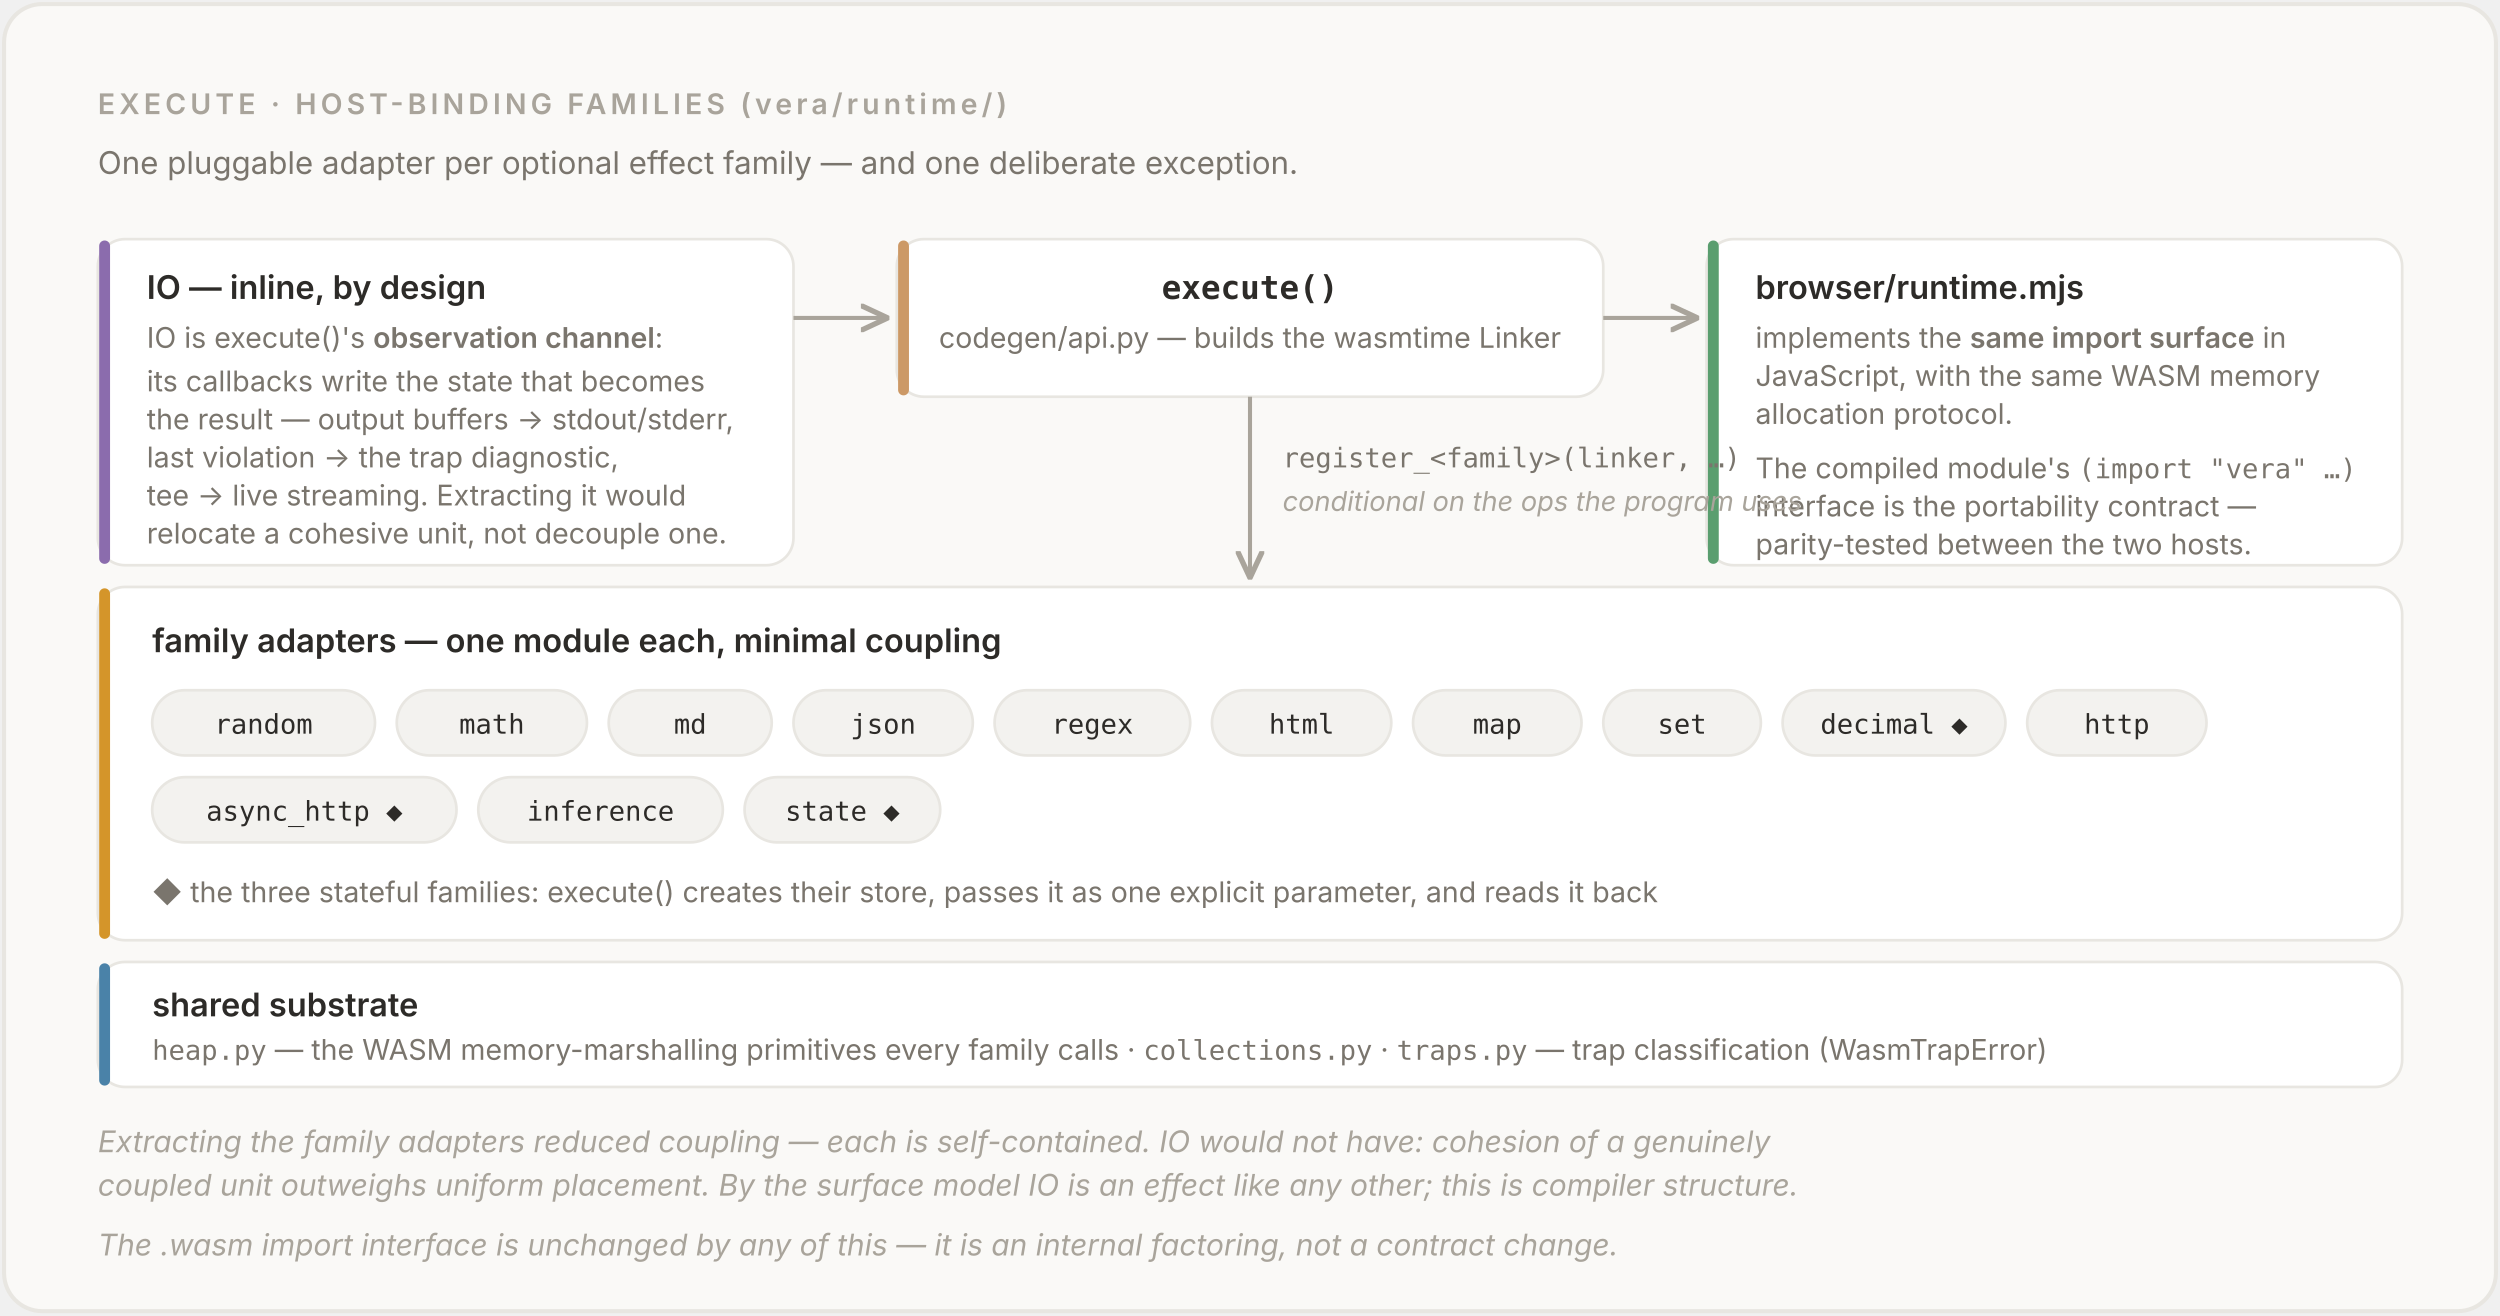
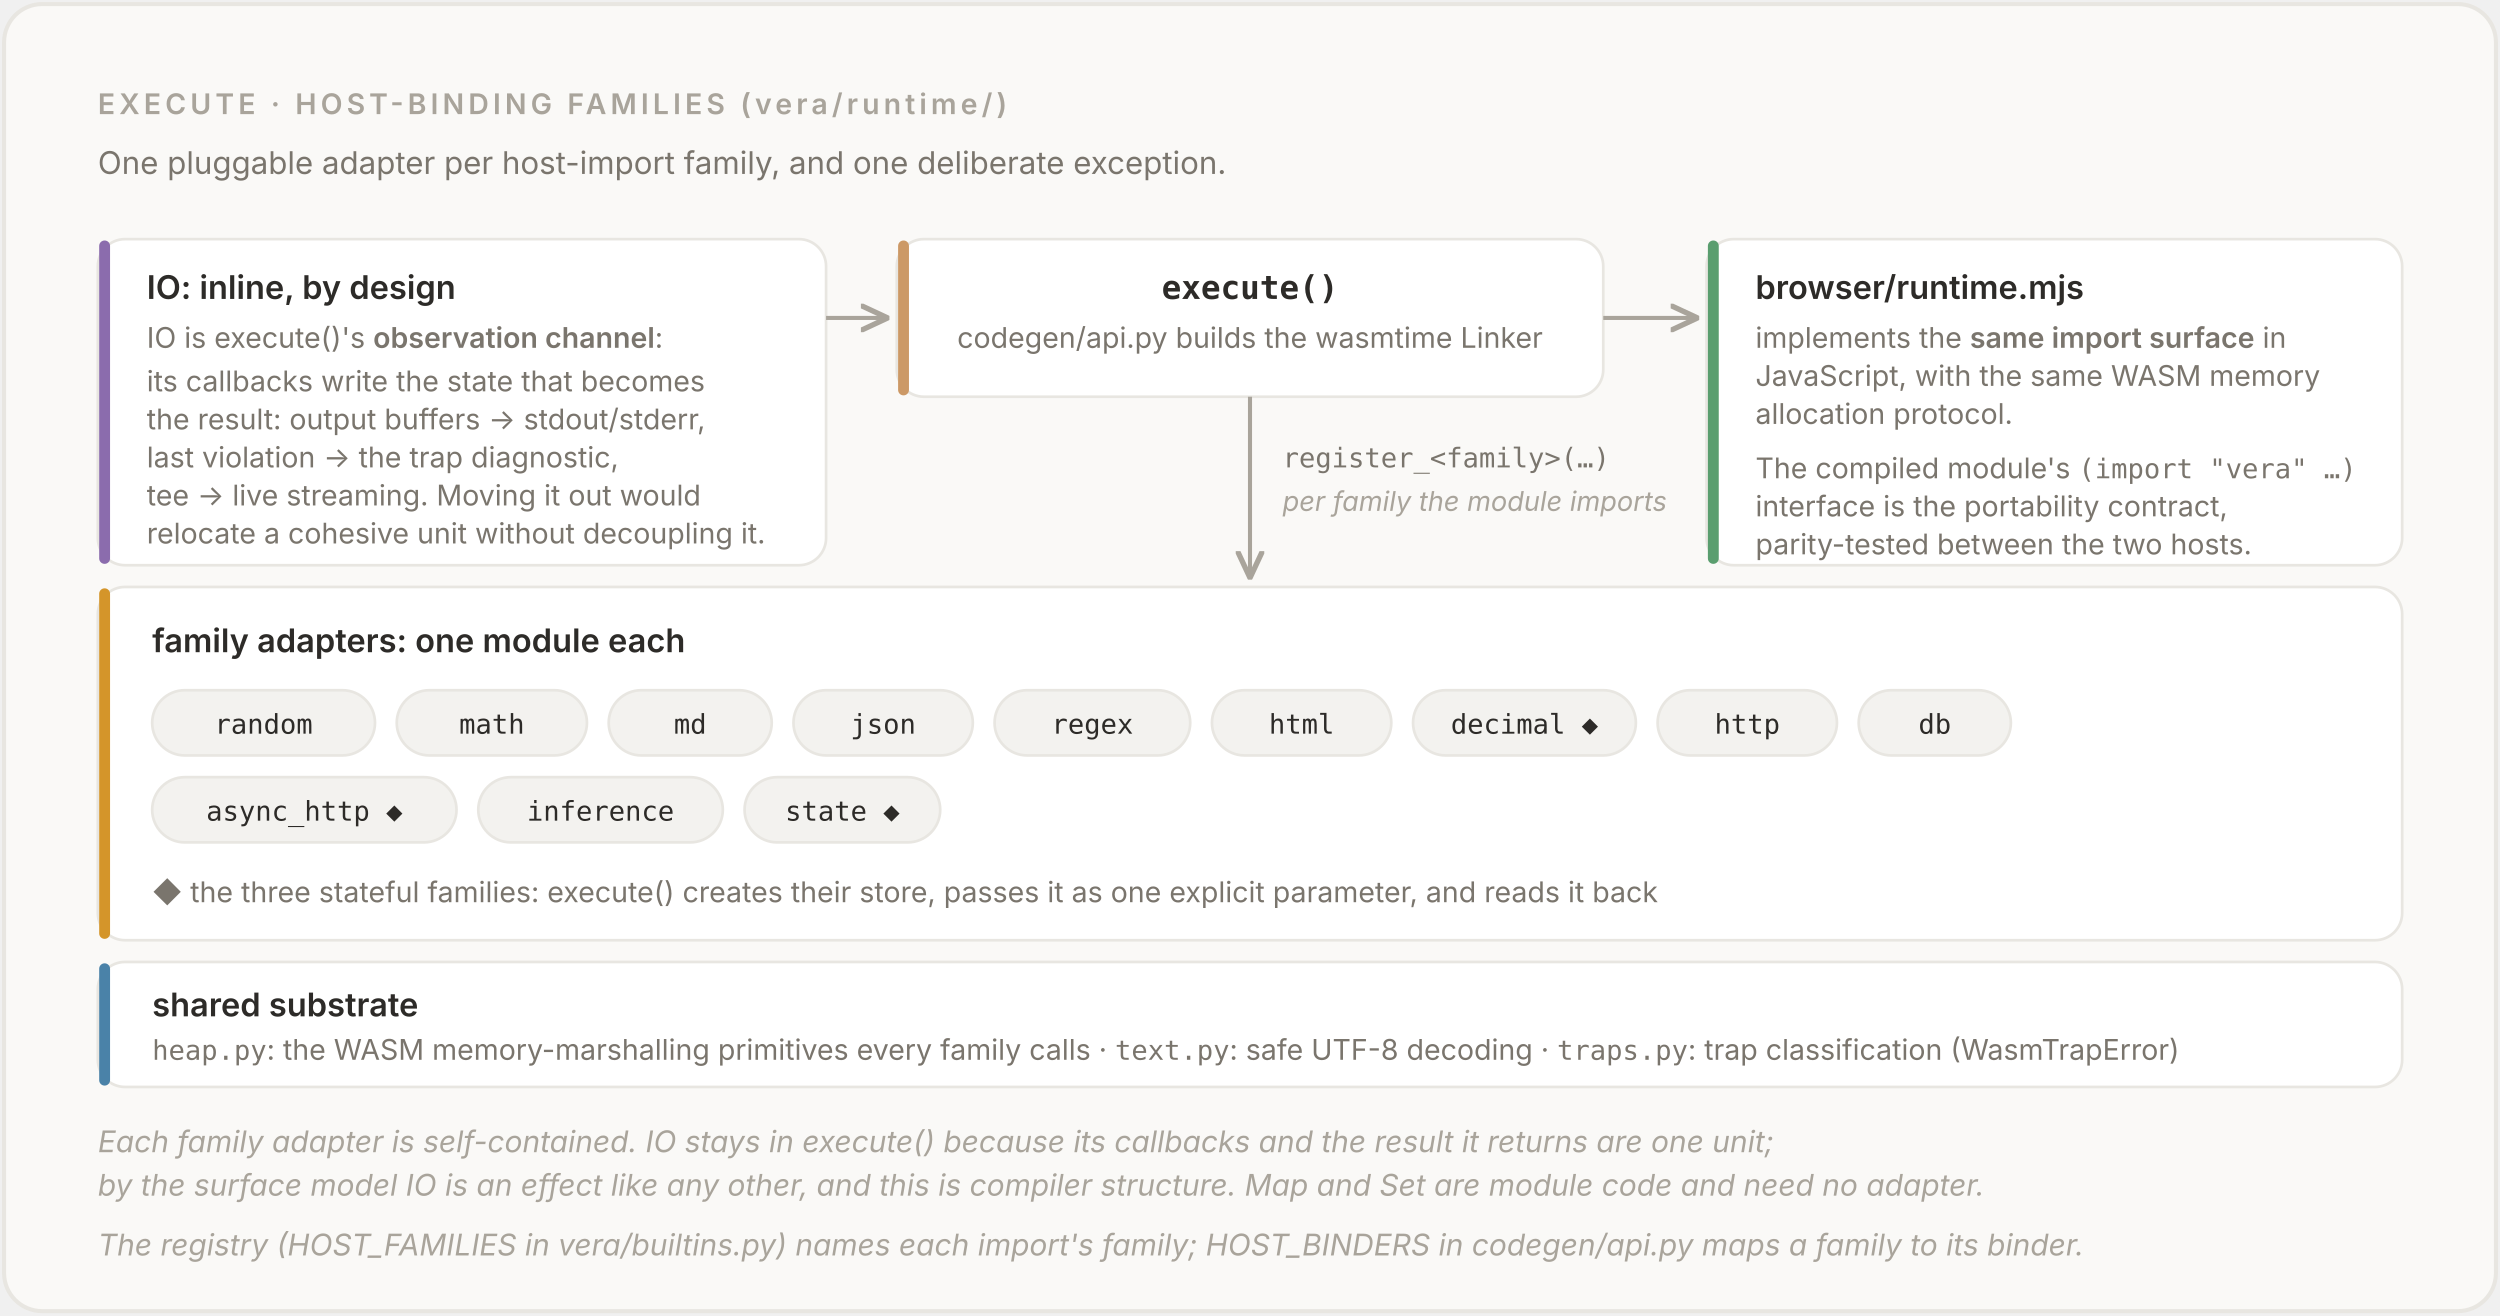
<svg xmlns="http://www.w3.org/2000/svg" width="920" height="484" viewBox="0 0 920 484" role="img" aria-labelledby="title">
  <defs>
    <marker id="arr" viewBox="0 0 8 8" refX="7" refY="4" markerWidth="7" markerHeight="7" orient="auto-start-reverse">
      <path d="M0,0.5 L7.5,4 L0,7.5" fill="none" stroke="#a9a49b" stroke-width="1.5" stroke-linecap="round" stroke-linejoin="round" />
    </marker>
    <style>
      .f  { font-family: -apple-system, BlinkMacSystemFont, 'Segoe UI', system-ui, sans-serif; }
      .m  { font-family: 'SF Mono', Menlo, Monaco, Consolas, monospace; }
      .micro { font-size: 10.5px; font-weight: 600; letter-spacing: 1.5px; fill: #a9a49b; }
      .sub { font-size: 11.5px; fill: #7a756d; }
      .card { fill: #ffffff; stroke: #e8e6e1; stroke-width: 1; }
      .t { font-size: 12px; font-weight: 600; fill: #2d2b28; }
      .d { font-size: 10.5px; fill: #7a756d; }
      .pill { fill: #f3f2ef; stroke: #e8e6e1; stroke-width: 1; }
      .pt { font-size: 10px; fill: #2d2b28; }
      .edge { fill: none; stroke: #a9a49b; stroke-width: 1.5; }
      .footi { font-size: 11px; font-style: italic; fill: #a9a49b; }
    </style>
  </defs>
  <rect x="1.5" y="1.5" width="917" height="481" rx="14" fill="#faf9f7" stroke="#e8e6e1" stroke-width="1.5" />
  <text class="f micro" x="36" y="42">EXECUTE · HOST-BINDING FAMILIES (vera/runtime/)</text>
-   <text class="f sub" x="36" y="64">One pluggable adapter per optional effect family — and one deliberate exception.</text>
+   <text class="f sub" x="36" y="64">One pluggable adapter per host-import family, and one deliberate exception.</text>
  <g>
    <rect class="card" x="330" y="88" width="260" height="58" rx="10" />
    <rect x="330.5" y="88.5" width="4" height="57" rx="2" fill="#cc9966" />
    <text class="m t" x="460" y="110" text-anchor="middle" font-size="12.5px">execute()</text>
-     <text class="f d" x="460" y="128" text-anchor="middle">codegen/api.py — builds the wasmtime Linker</text>
+     <text class="f d" x="460" y="128" text-anchor="middle">codegen/api.py builds the wasmtime Linker</text>
  </g>
  <g>
-     <rect class="card" x="36" y="88" width="256" height="120" rx="10" />
+     <rect class="card" x="36" y="88" width="268" height="120" rx="10" />
    <rect x="36.5" y="88.5" width="4" height="119" rx="2" fill="#8b6cad" />
-     <text class="f t" x="54" y="110">IO — inline, by design</text>
+     <text class="f t" x="54" y="110">IO: inline, by design</text>
    <text class="f d" x="54" y="128">IO is execute()'s <tspan font-weight="600">observation channel</tspan>:</text>
    <text class="f d" x="54" y="144">its callbacks write the state that becomes</text>
-     <text class="f d" x="54" y="158">the result — output buffers → stdout/stderr,</text>
+     <text class="f d" x="54" y="158">the result: output buffers → stdout/stderr,</text>
    <text class="f d" x="54" y="172">last violation → the trap diagnostic,</text>
-     <text class="f d" x="54" y="186">tee → live streaming. Extracting it would</text>
-     <text class="f d" x="54" y="200">relocate a cohesive unit, not decouple one.</text>
+     <text class="f d" x="54" y="186">tee → live streaming. Moving it out would</text>
+     <text class="f d" x="54" y="200">relocate a cohesive unit without decoupling it.</text>
  </g>
-   <line class="edge" x1="292" y1="117" x2="326" y2="117" marker-end="url(#arr)" />
+   <line class="edge" x1="304" y1="117" x2="326" y2="117" marker-end="url(#arr)" />
  <g>
    <rect class="card" x="628" y="88" width="256" height="120" rx="10" />
    <rect x="628.5" y="88.5" width="4" height="119" rx="2" fill="#5a9e6f" />
    <text class="f t" x="646" y="110">browser/runtime.mjs</text>
    <text class="f d" x="646" y="128">implements the <tspan font-weight="600">same import surface</tspan> in</text>
    <text class="f d" x="646" y="142">JavaScript, with the same WASM memory</text>
    <text class="f d" x="646" y="156">allocation protocol.</text>
    <text class="f d" x="646" y="176">The compiled module's <tspan class="m" font-size="10px">(import "vera" …)</tspan>
    </text>
-     <text class="f d" x="646" y="190">interface is the portability contract —</text>
+     <text class="f d" x="646" y="190">interface is the portability contract,</text>
    <text class="f d" x="646" y="204">parity-tested between the two hosts.</text>
  </g>
  <line class="edge" x1="590" y1="117" x2="624" y2="117" marker-end="url(#arr)" />
  <line class="edge" x1="460" y1="146" x2="460" y2="212" marker-end="url(#arr)" />
-   <text class="m" x="472" y="172" font-size="10px" fill="#7a756d">register_&lt;family&gt;(linker, …)</text>
-   <text class="f" x="472" y="188" font-size="10px" font-style="italic" fill="#a9a49b">conditional on the ops the program uses</text>
+   <text class="m" x="472" y="172" font-size="10px" fill="#7a756d">register_&lt;family&gt;(…)</text>
+   <text class="f" x="472" y="188" font-size="10px" font-style="italic" fill="#a9a49b">per family the module imports</text>
  <g>
    <rect class="card" x="36" y="216" width="848" height="130" rx="10" />
    <rect x="36.5" y="216.5" width="4" height="129" rx="2" fill="#d4952a" />
-     <text class="f t" x="56" y="240">family adapters — one module each, minimal coupling</text>
+     <text class="f t" x="56" y="240">family adapters: one module each</text>
    <rect class="pill" x="56" y="254" width="82" height="24" rx="12" />
    <text class="m pt" x="97" y="270" text-anchor="middle">random</text>
    <rect class="pill" x="146" y="254" width="70" height="24" rx="12" />
    <text class="m pt" x="181" y="270" text-anchor="middle">math</text>
    <rect class="pill" x="224" y="254" width="60" height="24" rx="12" />
    <text class="m pt" x="254" y="270" text-anchor="middle">md</text>
    <rect class="pill" x="292" y="254" width="66" height="24" rx="12" />
    <text class="m pt" x="325" y="270" text-anchor="middle">json</text>
    <rect class="pill" x="366" y="254" width="72" height="24" rx="12" />
    <text class="m pt" x="402" y="270" text-anchor="middle">regex</text>
    <rect class="pill" x="446" y="254" width="66" height="24" rx="12" />
    <text class="m pt" x="479" y="270" text-anchor="middle">html</text>
-     <rect class="pill" x="520" y="254" width="62" height="24" rx="12" />
-     <text class="m pt" x="551" y="270" text-anchor="middle">map</text>
-     <rect class="pill" x="590" y="254" width="58" height="24" rx="12" />
-     <text class="m pt" x="619" y="270" text-anchor="middle">set</text>
-     <rect class="pill" x="656" y="254" width="82" height="24" rx="12" />
-     <text class="m pt" x="697" y="270" text-anchor="middle">decimal ◆</text>
-     <rect class="pill" x="746" y="254" width="66" height="24" rx="12" />
-     <text class="m pt" x="779" y="270" text-anchor="middle">http</text>
+     <rect class="pill" x="520" y="254" width="82" height="24" rx="12" />
+     <text class="m pt" x="561" y="270" text-anchor="middle">decimal ◆</text>
+     <rect class="pill" x="610" y="254" width="66" height="24" rx="12" />
+     <text class="m pt" x="643" y="270" text-anchor="middle">http</text>
+     <rect class="pill" x="684" y="254" width="56" height="24" rx="12" />
+     <text class="m pt" x="712" y="270" text-anchor="middle">db</text>
    <rect class="pill" x="56" y="286" width="112" height="24" rx="12" />
    <text class="m pt" x="112" y="302" text-anchor="middle">async_http ◆</text>
    <rect class="pill" x="176" y="286" width="90" height="24" rx="12" />
    <text class="m pt" x="221" y="302" text-anchor="middle">inference</text>
    <rect class="pill" x="274" y="286" width="72" height="24" rx="12" />
    <text class="m pt" x="310" y="302" text-anchor="middle">state ◆</text>
    <text class="f d" x="56" y="332">◆ the three stateful families: execute() creates their store, passes it as one explicit parameter, and reads it back</text>
  </g>
  <g>
    <rect class="card" x="36" y="354" width="848" height="46" rx="10" />
    <rect x="36.5" y="354.5" width="4" height="45" rx="2" fill="#4a82a8" />
    <text class="f t" x="56" y="374">shared substrate</text>
    <text class="f d" x="56" y="390">
-       <tspan class="m" font-size="10px">heap.py</tspan> — the WASM memory-marshalling primitives every family calls · <tspan class="m" font-size="10px">collections.py</tspan> · <tspan class="m" font-size="10px">traps.py</tspan> — trap classification (WasmTrapError)</text>
+       <tspan class="m" font-size="10px">heap.py</tspan>: the WASM memory-marshalling primitives every family calls · <tspan class="m" font-size="10px">text.py</tspan>: safe UTF-8 decoding · <tspan class="m" font-size="10px">traps.py</tspan>: trap classification (WasmTrapError)</text>
  </g>
-   <text class="f footi" x="36" y="424">Extracting the family adapters reduced coupling — each is self-contained. IO would not have: cohesion of a genuinely</text>
-   <text class="f footi" x="36" y="440">coupled unit outweighs uniform placement. By the surface model IO is an effect like any other; this is compiler structure.</text>
-   <text class="f footi" x="36" y="462">The .wasm import interface is unchanged by any of this — it is an internal factoring, not a contract change.</text>
+   <text class="f footi" x="36" y="424">Each family adapter is self-contained. IO stays in execute() because its callbacks and the result it returns are one unit;</text>
+   <text class="f footi" x="36" y="440">by the surface model IO is an effect like any other, and this is compiler structure. Map and Set are module code and need no adapter.</text>
+   <text class="f footi" x="36" y="462">The registry (HOST_FAMILIES in vera/builtins.py) names each import's family; HOST_BINDERS in codegen/api.py maps a family to its binder.</text>
</svg>
